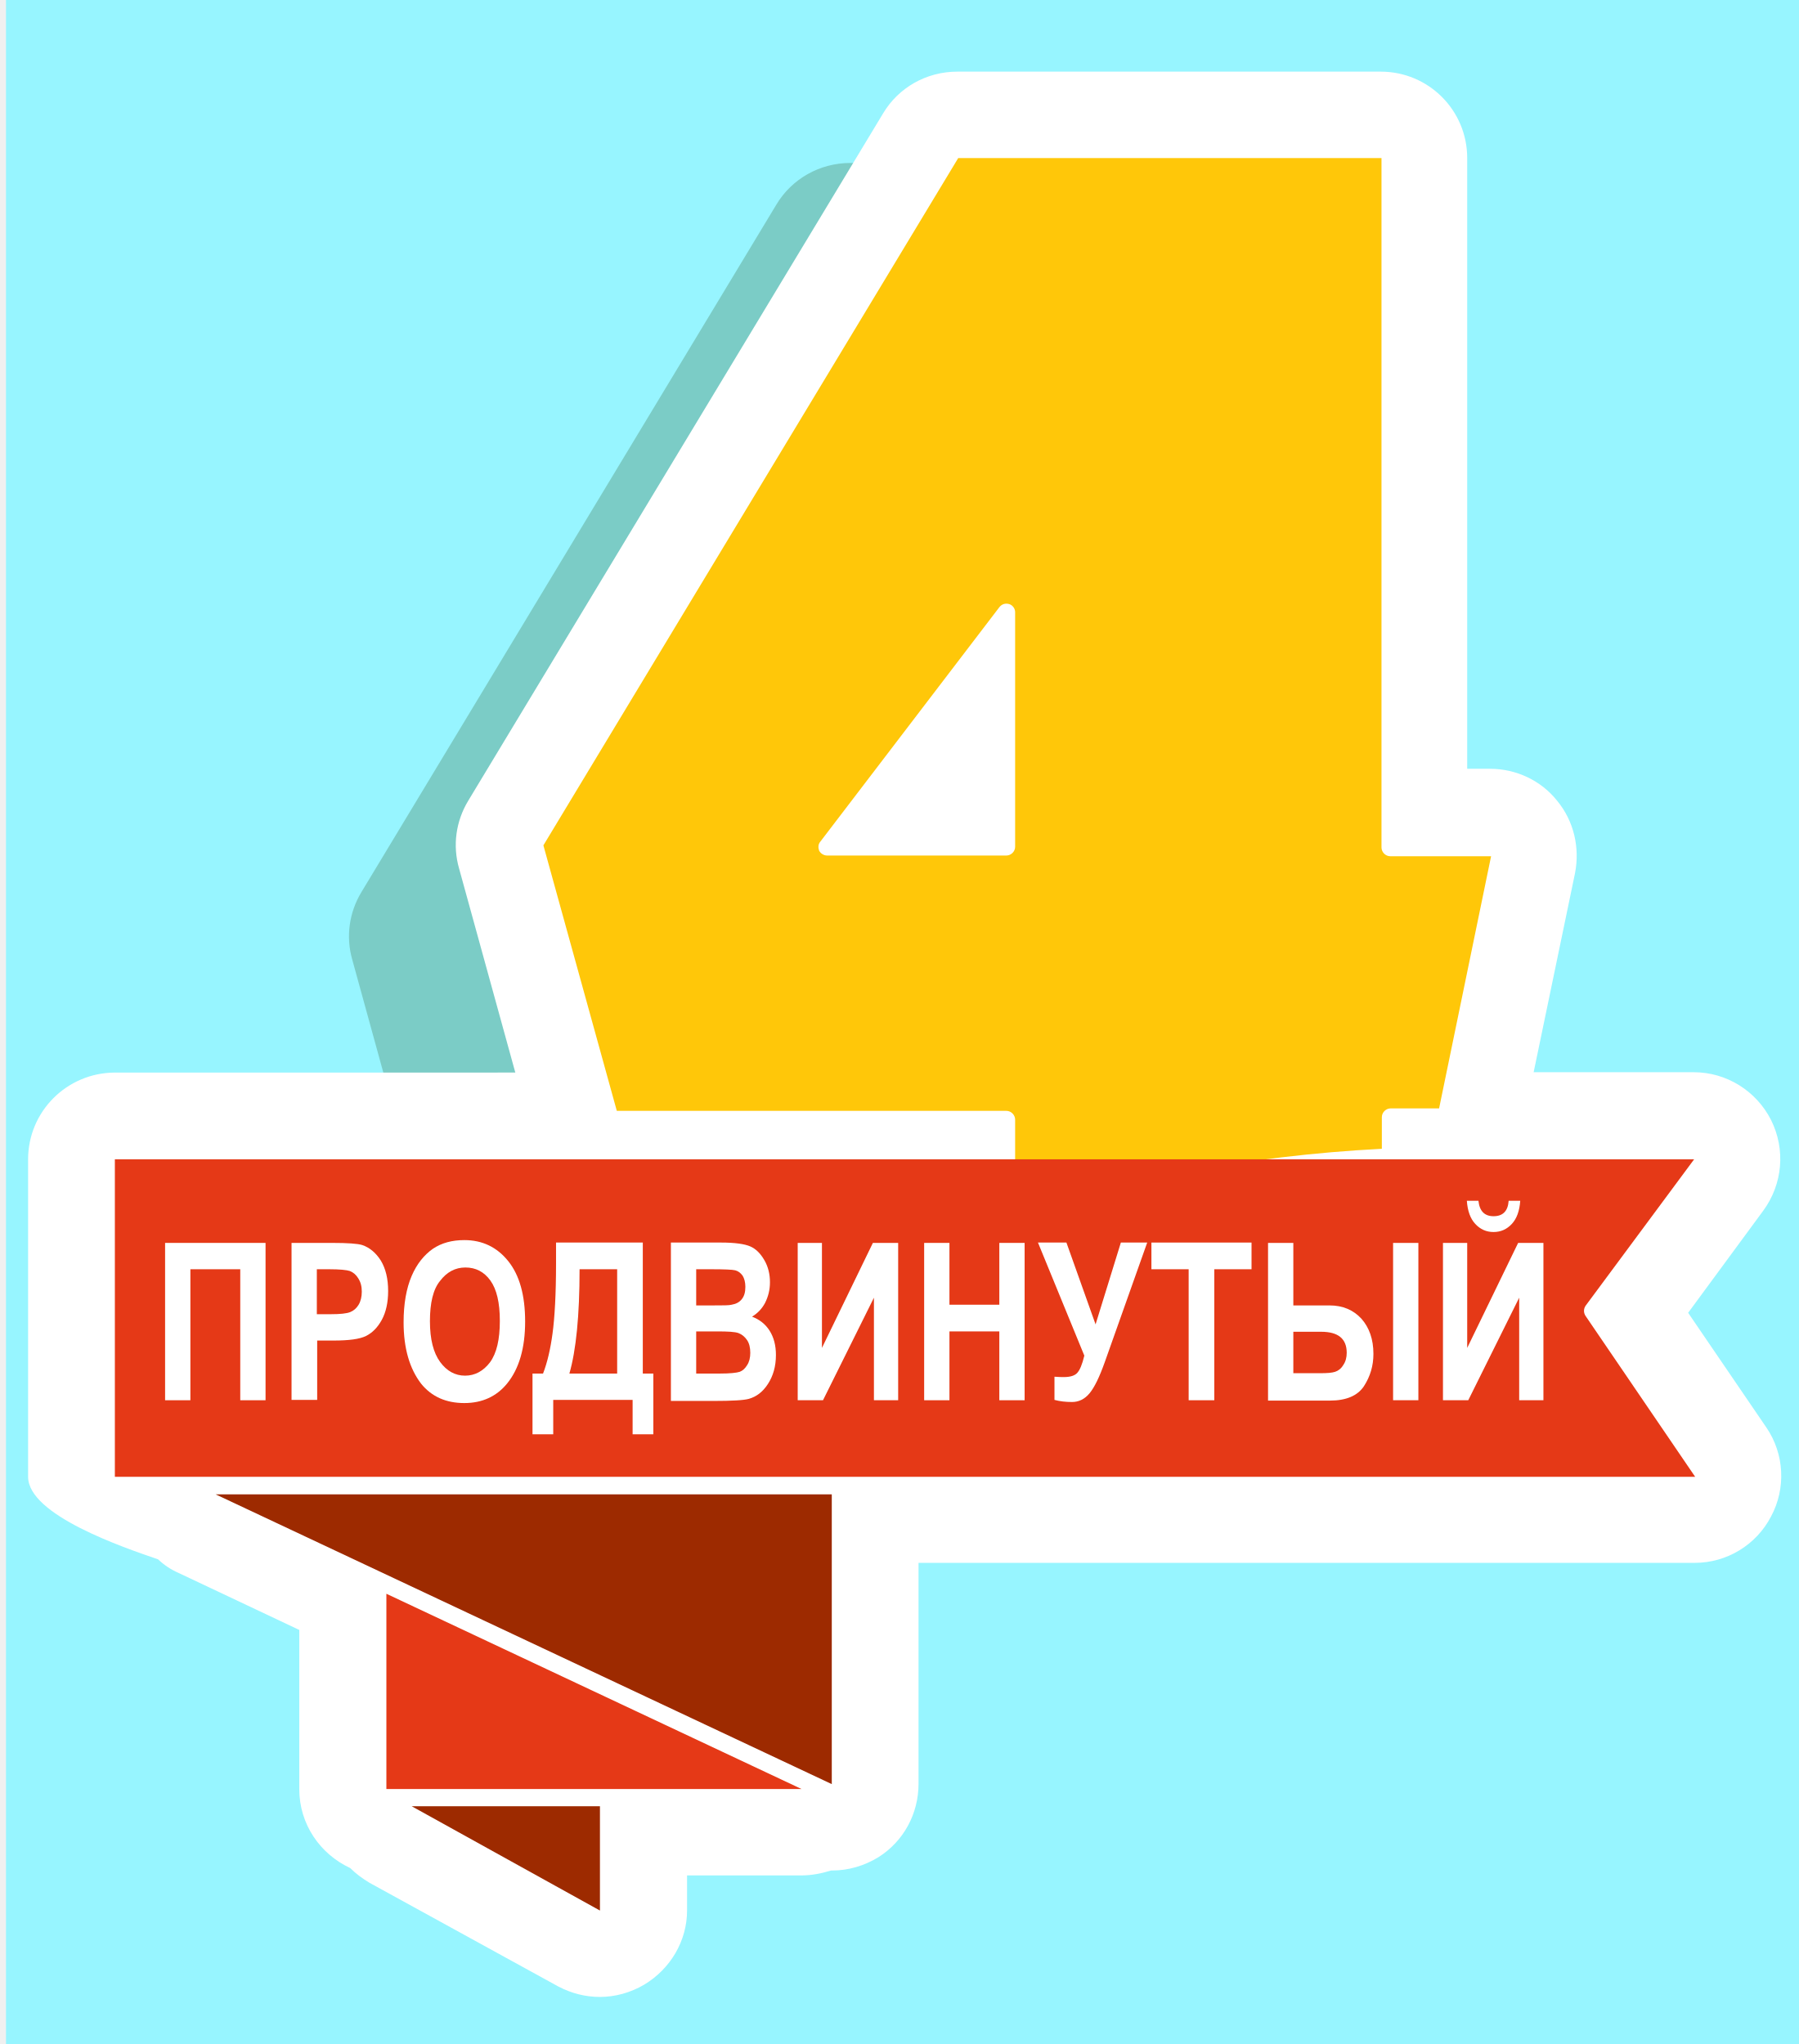
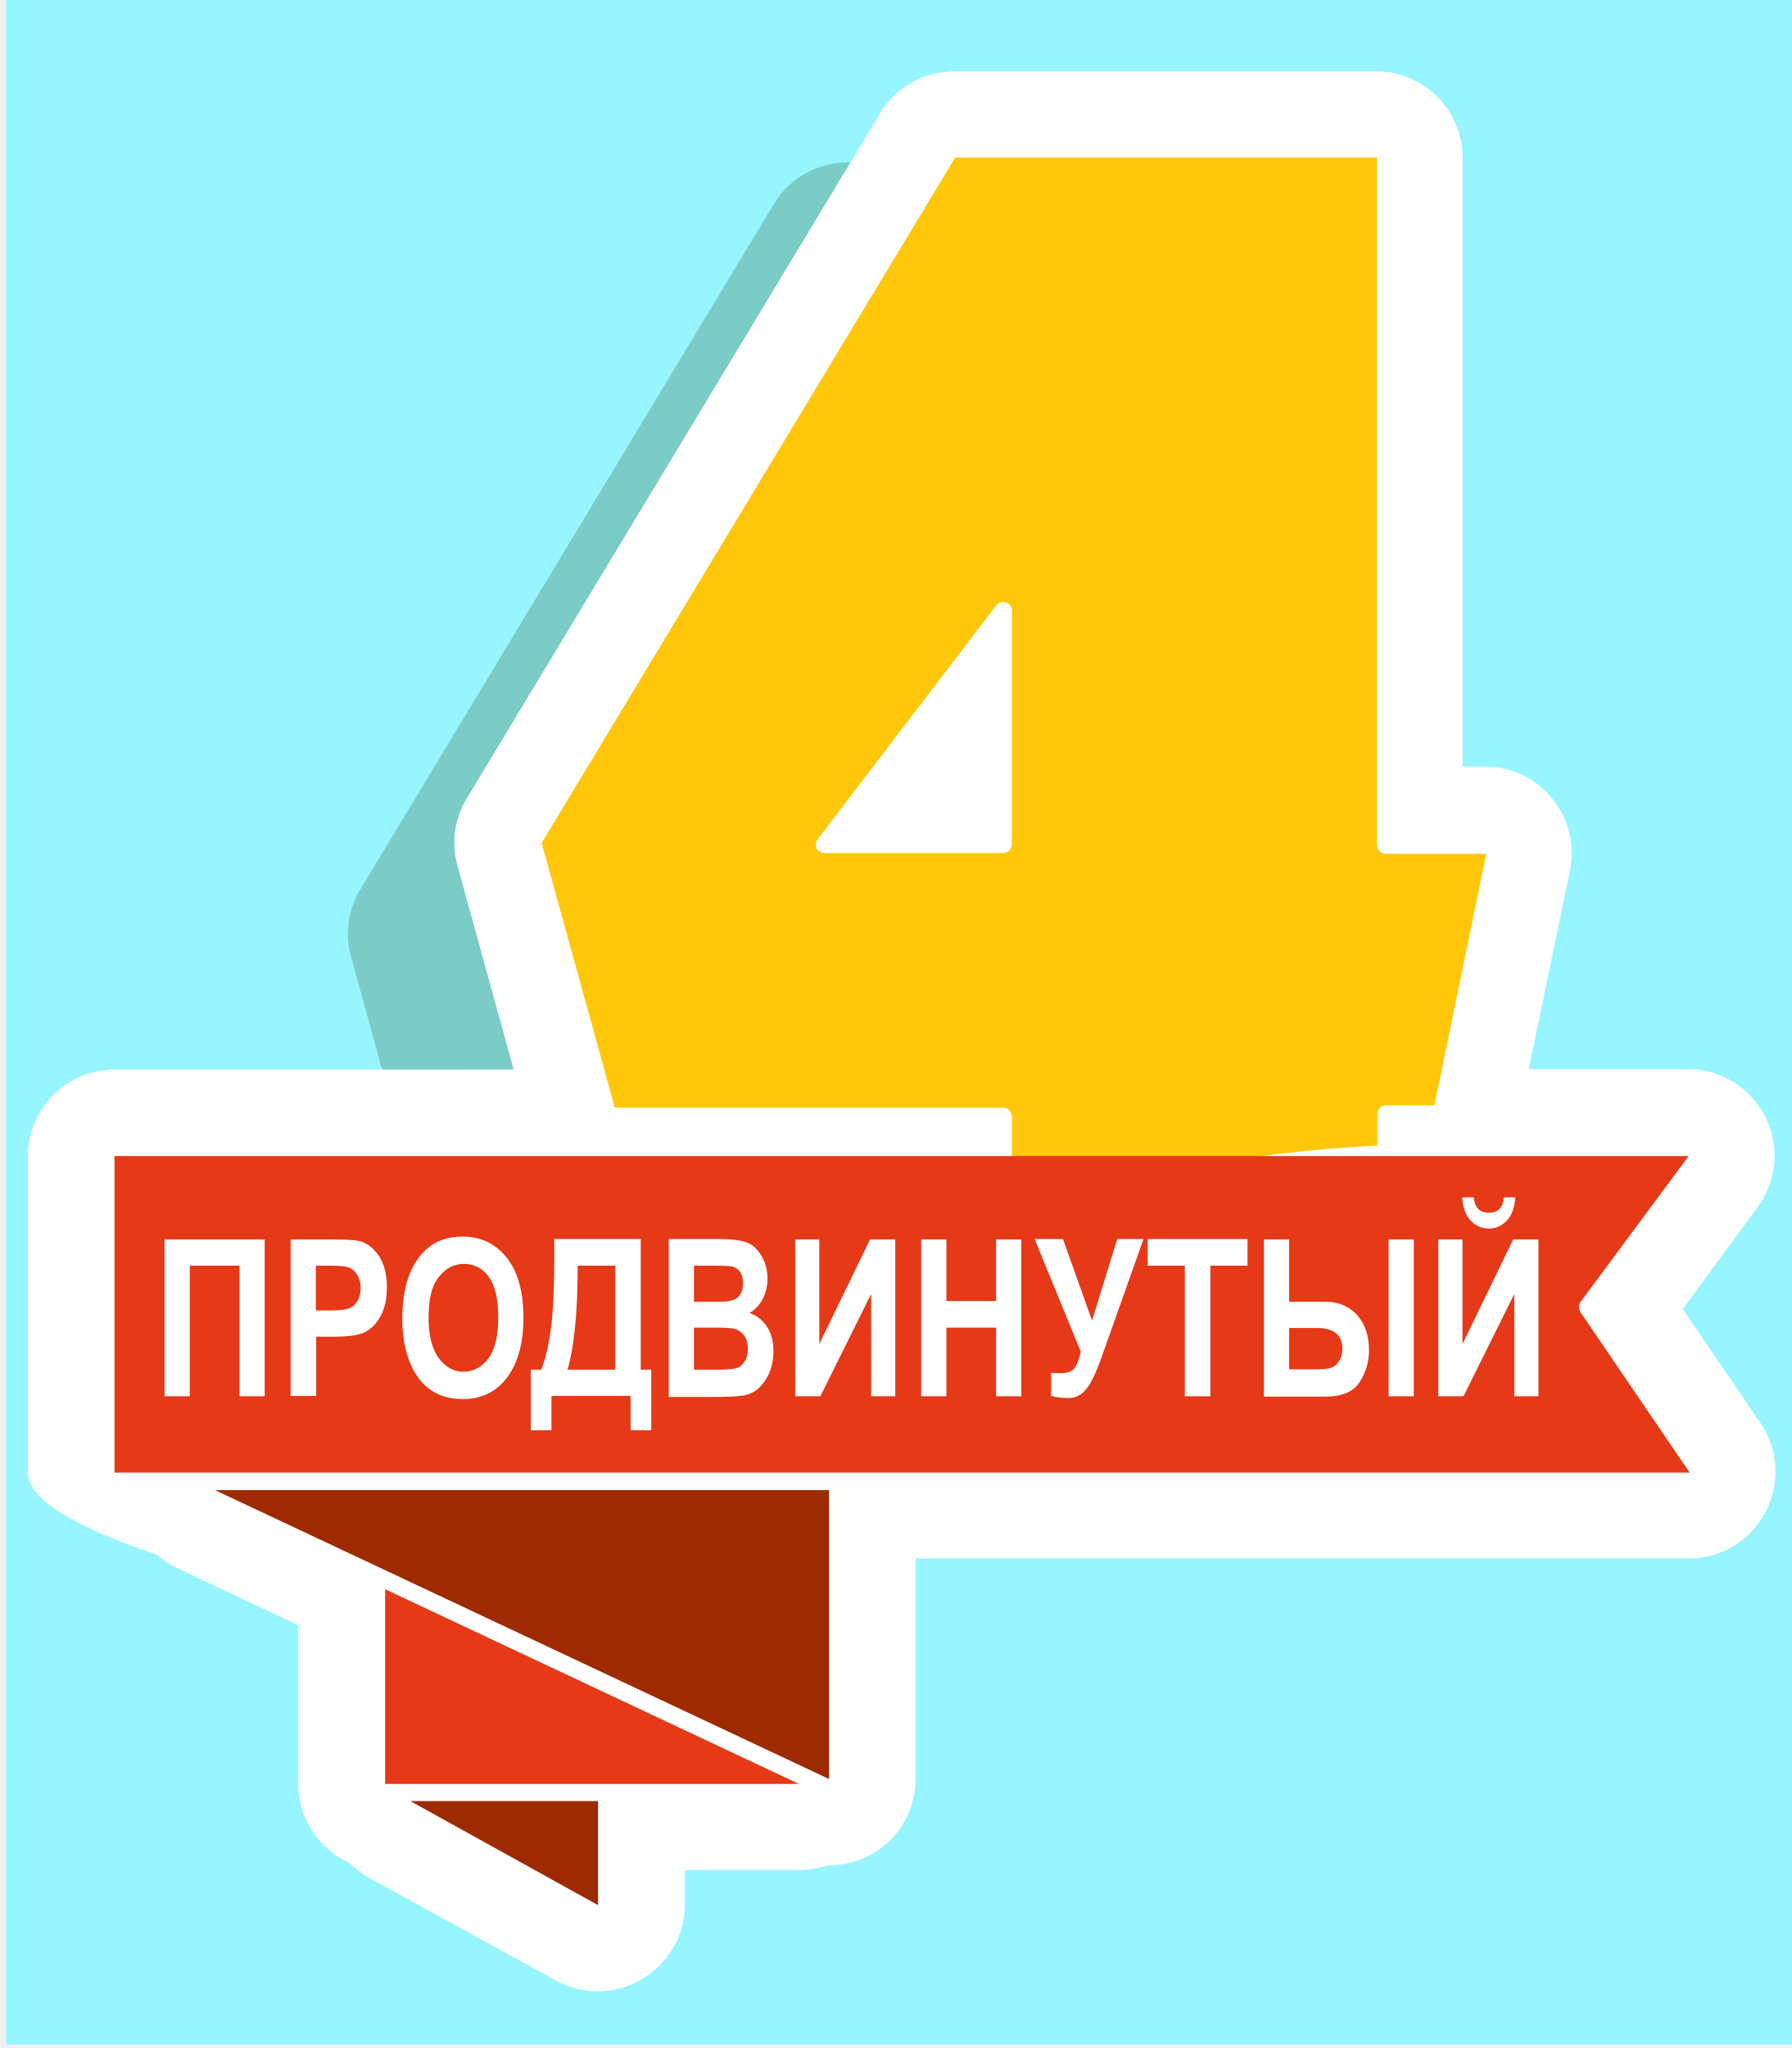
- <svg xmlns="http://www.w3.org/2000/svg" version="1.1" id="Capa_1" x="0px" y="0px" viewBox="0 0 512 582" style="enable-background:new 0 0 512 582;" xml:space="preserve">
+ <svg xmlns="http://www.w3.org/2000/svg" id="Capa_1" x="0px" y="0px" viewBox="0 0 511.6 584.8" width="511.6" height="584.8" style="enable-background:new 0 0 512 582;" xml:space="preserve">
  <style type="text/css">
	.st0{fill:#97F5FF;}
	.st1{fill:#7BCCC6;}
	.st2{fill:#FFFFFF;}
	.st3{fill:#FFC709;}
	.st4{fill:#9D2A00;}
	.st5{fill:#E53917;}
</style>
  <g id="Background">
    <rect x="1.7" y="-1" class="st0" width="511.6" height="584.8" />
  </g>
  <g>
    <path class="st1" d="M121.1,348.9c2.9,10.7,12.6,18.1,23.8,18.1h67.8c-8.6,3.5-16.6,7.1-24,10.6h267.9c6.2-6.7,8.1-16.3,5.1-24.8   c-3-8.8-10.9-15.1-20.1-16.2c-11.9-1.6-23.8-2.6-35.8-3.2l12.2-58.7c1.4-7.2-0.3-14.8-5.1-20.6c-4.6-5.8-11.7-9.1-19.1-9.1h-6.5   v-174c0-13.6-11-24.6-24.6-24.6H242.1c-8.7,0-16.7,4.5-21.1,11.9L102.9,254c-3.5,5.8-4.5,12.7-2.6,19.3L121.1,348.9z" />
    <path class="st2" d="M480.6,373.8l21.4-29.1c5.5-7.5,6.4-17.4,2.2-25.8c-4.2-8.3-12.7-13.6-22-13.6h-91.8l-262.2,0.1H32.6   C19,305.5,8,316.5,8,330.1v90.4c0,10.9,27.1,20.1,37,23.5c1.7,1.6,3.6,2.9,5.9,3.9l34.3,16.2v45.3c0,10,5.9,18.5,14.5,22.5   c1.6,1.6,3.5,3,5.5,4.2l53.7,29.5c3.8,2,7.8,3,11.9,3c4.3,0,8.7-1.2,12.6-3.5c7.5-4.5,12.2-12.5,12.2-21.1v-10h32.6   c2.9,0,5.8-0.6,8.4-1.4c0.1,0,0.3,0,0.3,0c4.6,0,9.1-1.3,13.2-3.8c7.1-4.5,11.4-12.3,11.4-20.9v-62.9h221c9.1,0,17.5-5.1,21.7-13.2   c4.3-8,3.8-17.8-1.3-25.3L480.6,373.8z" />
    <path class="st2" d="M151.5,322.8c2.9,10.7,12.6,18.1,23.8,18.1h67.8c-8.6,3.5-16.6,7.1-24,10.6H487c6.2-6.7,8.1-16.3,5.1-24.8   c-3-8.8-10.9-15.1-20.1-16.2c-11.9-1.6-23.8-2.6-35.8-3.2l12.2-58.7c1.4-7.2-0.3-14.8-5.1-20.6c-4.6-5.8-11.7-9.1-19.1-9.1h-6.5V45   c0-13.6-11-24.6-24.6-24.6H272.5c-8.7,0-16.7,4.5-21.1,11.9L133.3,228c-3.5,5.8-4.5,12.7-2.6,19.3L151.5,322.8z" />
    <path class="st3" d="M286.5,316.3c1.4,0,2.5,1.2,2.5,2.5v26.8c30.3-9.3,65.5-16.5,104.4-18.5v-9c0-1.4,1.2-2.5,2.5-2.5h13.8   l14.8-71.8h-28.7c-1.4,0-2.5-1.2-2.5-2.5V45H272.8L154.7,240.7l20.9,75.6H286.5z M233.5,239.7l51-66.8c0.7-0.9,1.7-1.2,2.8-0.9   c1,0.3,1.7,1.3,1.7,2.3v66.8c0,1.4-1.2,2.5-2.5,2.5h-51c-1,0-1.9-0.6-2.3-1.4C232.9,241.4,232.9,240.4,233.5,239.7z" />
    <polygon class="st4" points="170.8,544 170.8,514.3 117.2,514.3  " />
    <polygon class="st5" points="110,509.4 228.2,509.4 110,453.8  " />
    <polygon class="st4" points="236.8,508 236.8,425.5 61.4,425.5  " />
    <path class="st5" d="M451.4,374.7c-0.6-0.9-0.6-2,0-2.9l30.9-41.7H32.7v90.4h449.9L451.4,374.7z" />
    <g>
      <path class="st2" d="M54.2,398.7H47v-44.8h28.6v44.8h-7.2v-37.3H54.2V398.7z" />
      <path class="st2" d="M83,398.7v-44.8h11.6c4.3,0,7.2,0.2,8.5,0.6c2.1,0.7,3.9,2.2,5.3,4.4c1.4,2.3,2.1,5.2,2.1,8.7    c0,3.2-0.6,6-1.8,8.2c-1.2,2.2-2.7,3.7-4.5,4.6c-1.8,0.9-4.9,1.3-9.2,1.3h-4.7v16.9H83z M90.2,361.4v12.8h4c2.7,0,4.5-0.2,5.5-0.6    c1-0.4,1.8-1.1,2.4-2.1c0.6-1,0.9-2.3,0.9-3.7c0-1.5-0.3-2.7-1-3.8c-0.6-1-1.4-1.7-2.4-2.1c-0.9-0.3-2.9-0.5-5.9-0.5H90.2z" />
      <path class="st2" d="M114.9,376.5c0-5.3,0.8-9.7,2.3-13.2c1.5-3.5,3.6-6,6-7.7c2.5-1.7,5.5-2.5,9-2.5c5.1,0,9.3,2,12.5,6    c3.2,4,4.8,9.7,4.8,17.2c0,7.5-1.7,13.4-5.1,17.6c-3,3.7-7.1,5.6-12.2,5.6c-5.2,0-9.3-1.8-12.3-5.5    C116.6,389.7,114.9,383.9,114.9,376.5z M122.4,376.2c0,5.2,1,9,2.9,11.6c1.9,2.6,4.3,3.9,7.1,3.9c2.8,0,5.2-1.3,7.1-3.8    c1.9-2.6,2.8-6.5,2.8-11.8c0-5.2-0.9-9-2.7-11.5c-1.8-2.5-4.2-3.7-7.1-3.7c-2.9,0-5.3,1.3-7.2,3.8    C123.3,367.1,122.4,371,122.4,376.2z" />
      <path class="st2" d="M182.9,391.1h3.1v17.3h-5.9v-9.8h-22.6v9.8h-5.9v-17.3h3c1.2-3.1,2.1-6.9,2.7-11.4c0.6-4.4,1-11.1,1-19.9v-6    h24.7V391.1z M175.7,361.4h-10.7c0,13.2-1,23.1-2.9,29.7h13.6V361.4z" />
      <path class="st2" d="M191,353.8h14.3c3.9,0,6.7,0.4,8.3,1.1c1.6,0.7,2.9,2,4,3.9c1.1,1.9,1.6,4,1.6,6.3c0,2.2-0.5,4.1-1.4,5.9    c-0.9,1.7-2.2,3-3.7,3.9c2.1,0.8,3.8,2.1,5,4c1.2,1.9,1.8,4.2,1.8,6.9c0,3.3-0.8,6-2.3,8.3c-1.5,2.3-3.3,3.6-5.4,4.2    c-1.4,0.4-4.8,0.6-10.1,0.6H191V353.8z M198.2,361.3v10.4h4.8c2.9,0,4.6,0,5.3-0.2c1.2-0.2,2.2-0.7,2.9-1.6c0.7-0.9,1-2,1-3.5    c0-1.3-0.3-2.4-0.8-3.2c-0.6-0.8-1.3-1.3-2.1-1.5c-0.8-0.2-3.1-0.3-6.9-0.3H198.2z M198.2,379.1v12h6.7c2.9,0,4.8-0.2,5.7-0.5    c0.8-0.3,1.5-0.9,2.1-1.9c0.6-0.9,0.9-2.1,0.9-3.5c0-1.5-0.3-2.7-0.9-3.6c-0.6-0.9-1.4-1.6-2.4-2c-1-0.4-3.1-0.5-6.2-0.5H198.2z" />
      <path class="st2" d="M227.1,398.7v-44.8h6.9v29.9l14.5-29.9h7.2v44.8h-6.9v-29.2l-14.5,29.2H227.1z" />
      <path class="st2" d="M263.1,398.7v-44.8h7.2v17.6h14.2v-17.6h7.2v44.8h-7.2v-19.6h-14.2v19.6H263.1z" />
      <path class="st2" d="M308.7,386l-13.2-32.2h8.1l8.3,23.3l7.2-23.3h7.5l-12.1,34.1c-1.5,4.2-2.9,7.1-4.3,8.8    c-1.4,1.7-3.1,2.5-5,2.5c-1.9,0-3.5-0.2-5-0.6V392c1.2,0.1,2.1,0.1,2.7,0.1c1.8,0,3-0.4,3.7-1.1    C307.4,390.2,308.1,388.5,308.7,386z" />
      <path class="st2" d="M338.4,398.7v-37.3h-10.6v-7.6h28.5v7.6h-10.6v37.3H338.4z" />
      <path class="st2" d="M361,398.7v-44.8h7.2v17.8h10.3c3.8,0,6.8,1.3,9.1,3.8c2.2,2.5,3.4,5.8,3.4,10c0,3.4-0.9,6.4-2.7,9.2    c-1.8,2.7-5,4.1-9.7,4.1H361z M368.2,379.2v11.8h7.6c2,0,3.4-0.1,4.3-0.4c0.9-0.3,1.7-0.9,2.3-1.9c0.7-1,1-2.2,1-3.5    c0-4-2.4-6-7.3-6H368.2z M396.6,398.7v-44.8h7.2v44.8H396.6z" />
      <path class="st2" d="M410.8,398.7v-44.8h6.9v29.9l14.5-29.9h7.2v44.8h-6.9v-29.2l-14.5,29.2H410.8z M429.5,341.9h3.3    c-0.2,2.9-1,5.1-2.4,6.6c-1.4,1.5-3.1,2.3-5.2,2.3c-2.1,0-3.8-0.8-5.2-2.3c-1.4-1.5-2.2-3.7-2.4-6.6h3.3c0.3,2.9,1.7,4.4,4.3,4.4    S429.3,344.9,429.5,341.9z" />
    </g>
  </g>
</svg>
